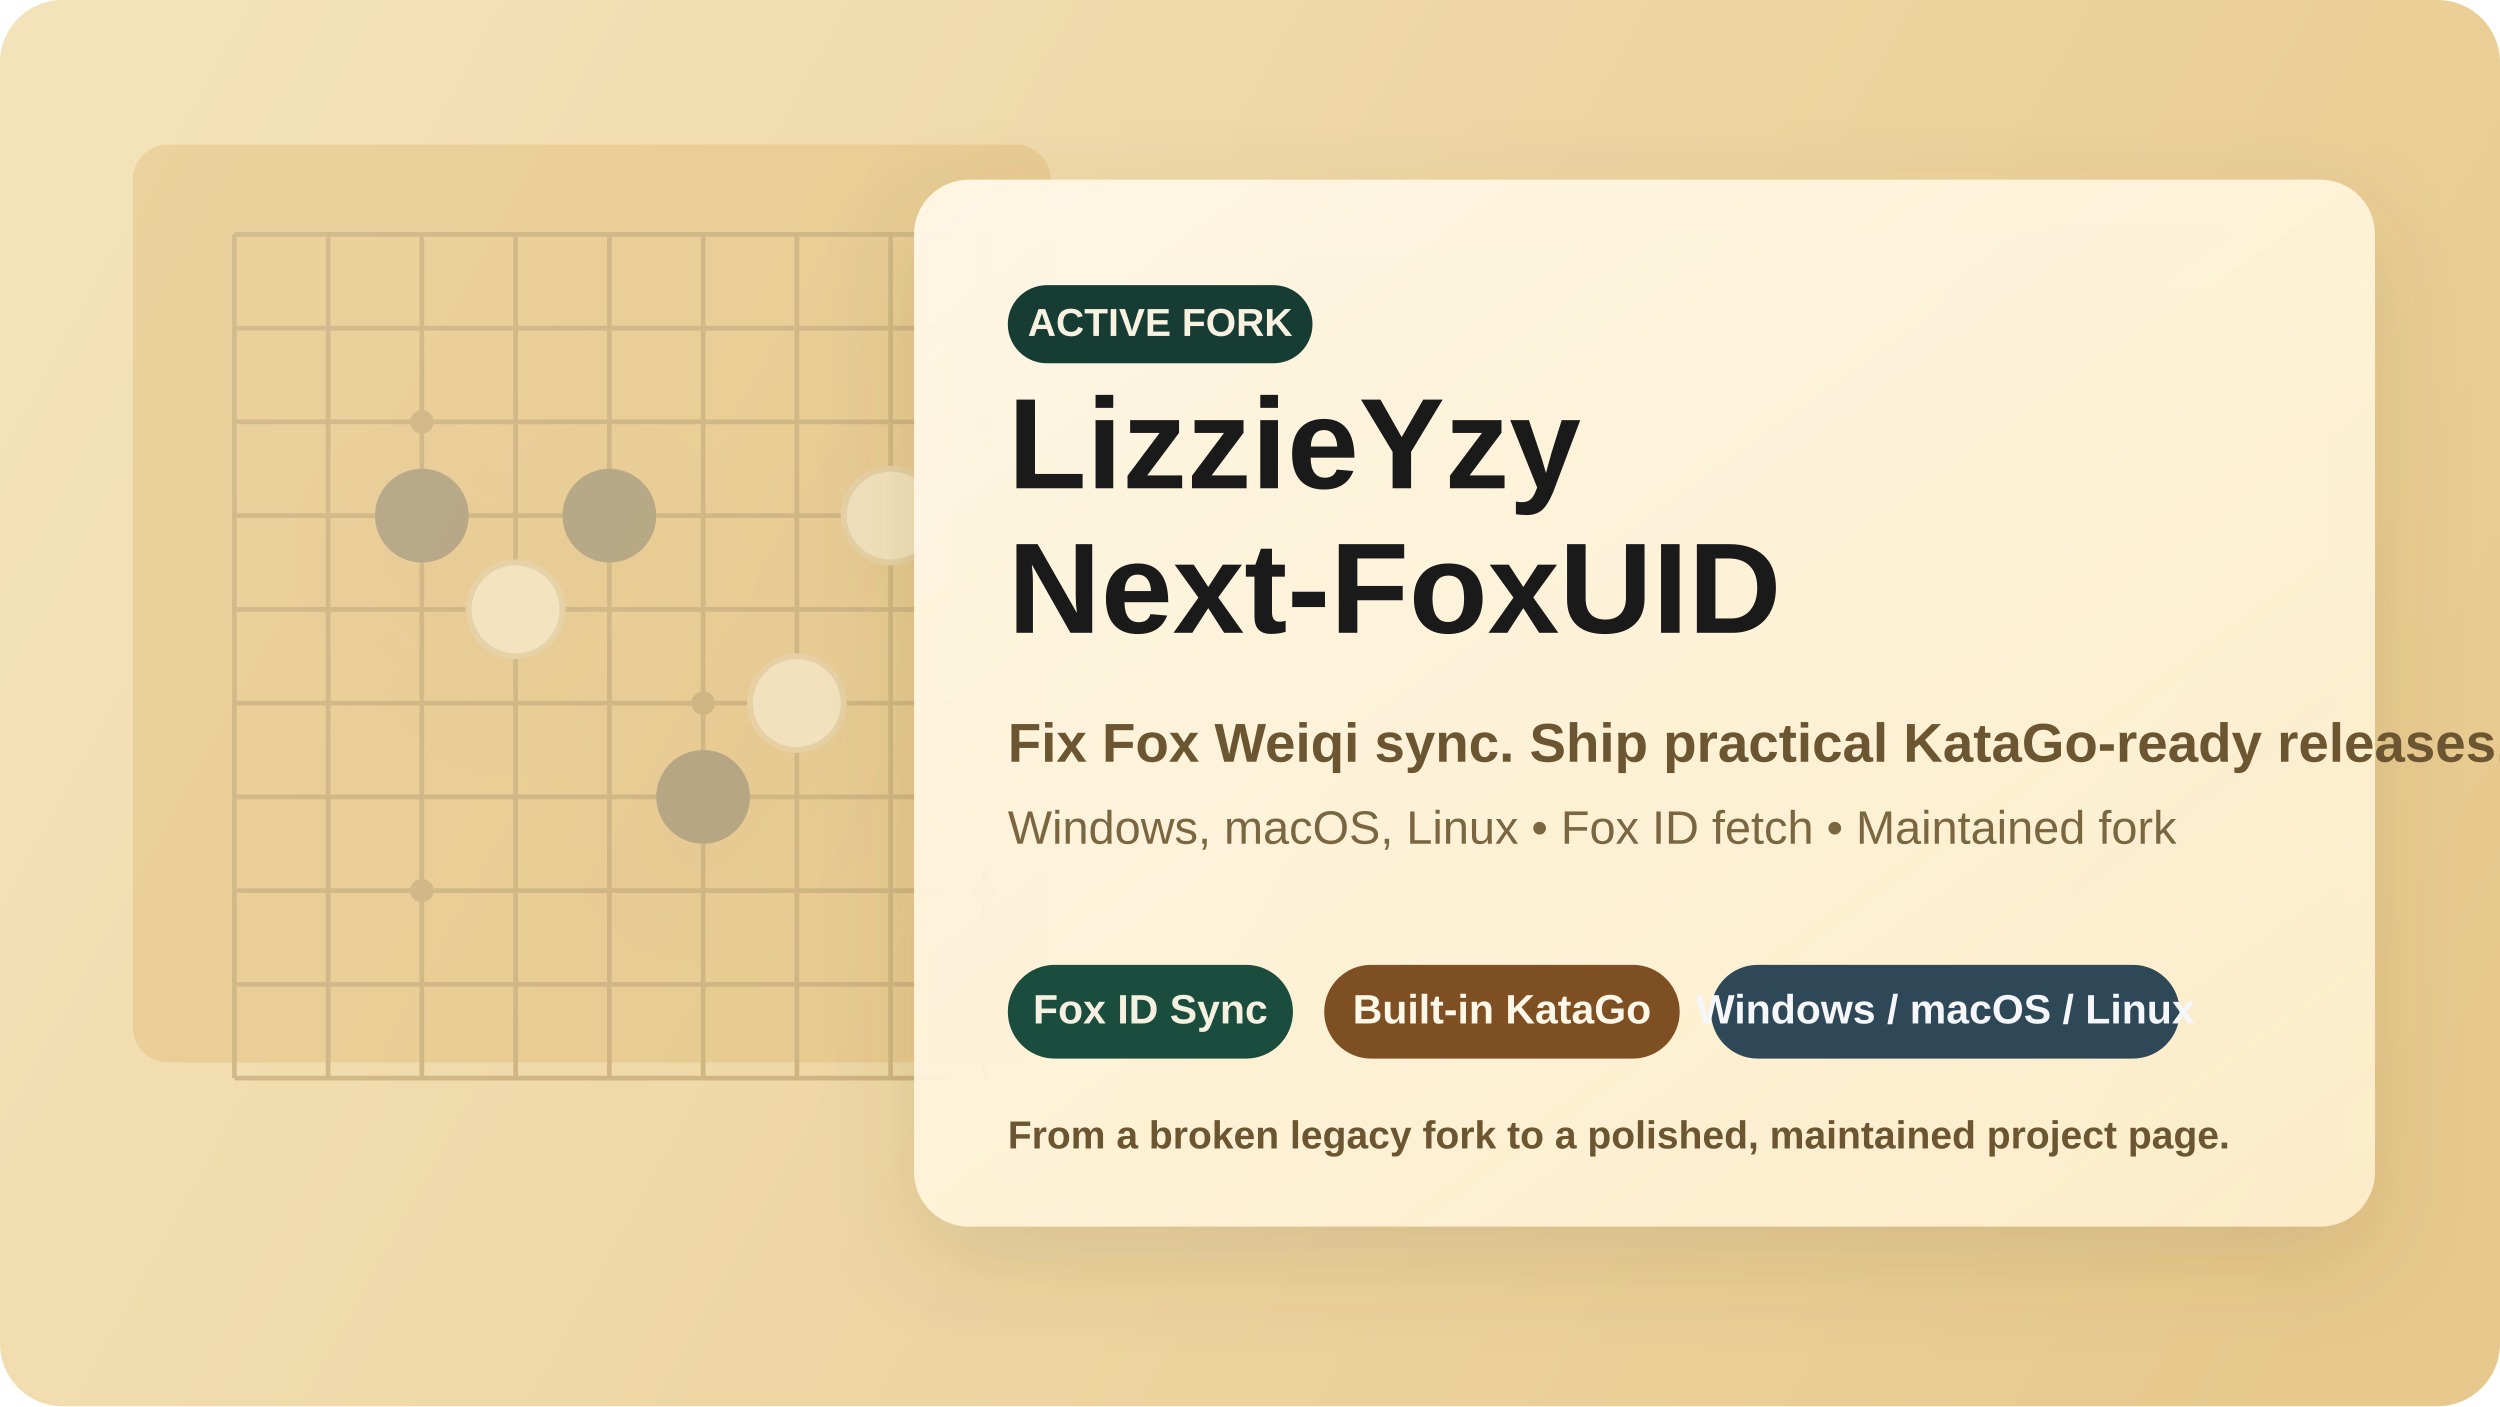
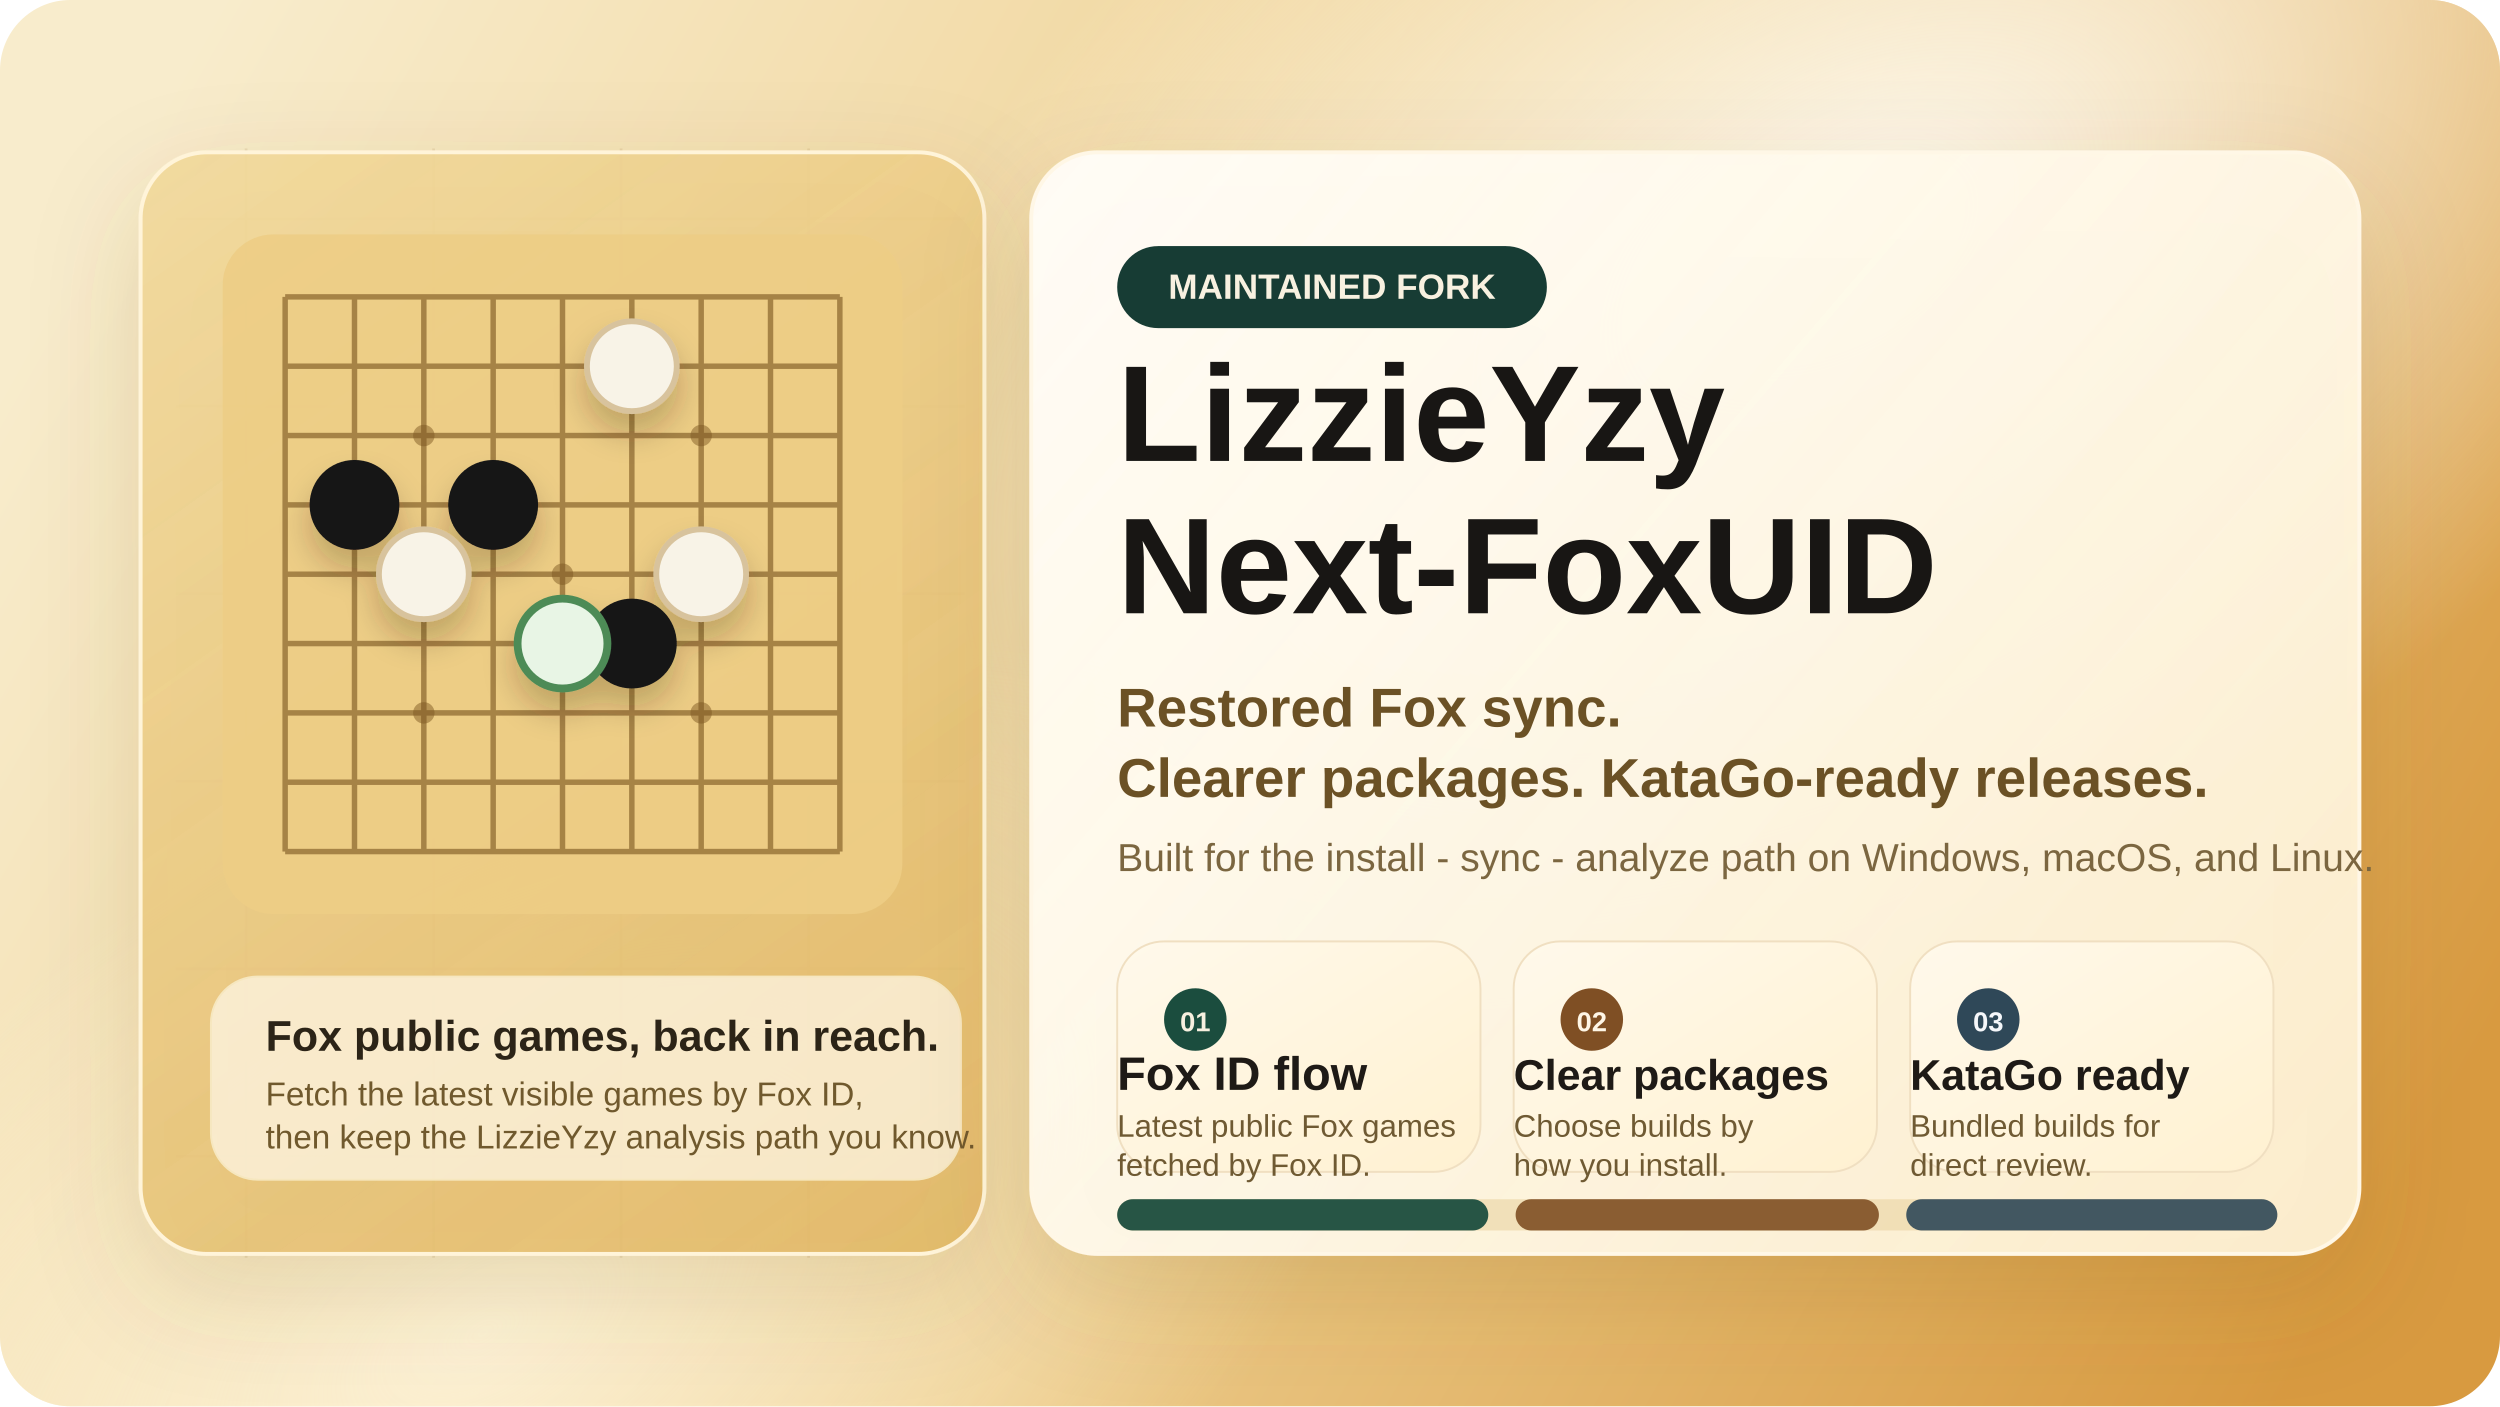
<svg xmlns="http://www.w3.org/2000/svg" width="1280" height="720" viewBox="0 0 1280 720" fill="none">
  <defs>
-     <linearGradient id="bg" x1="80" y1="60" x2="1200" y2="680" gradientUnits="userSpaceOnUse">
-       <stop stop-color="#F4E2B8" />
-       <stop offset="1" stop-color="#E7C98D" />
+     <linearGradient id="bg" x1="84" y1="48" x2="1192" y2="676" gradientUnits="userSpaceOnUse">
+       <stop stop-color="#F8ECCC" />
+       <stop offset="0.52" stop-color="#EECF8F" />
+       <stop offset="1" stop-color="#D89A40" />
    </linearGradient>
-     <linearGradient id="panel" x1="0" y1="0" x2="1" y2="1">
-       <stop stop-color="#FFF8E7" stop-opacity="0.96" />
-       <stop offset="1" stop-color="#FFF1D0" stop-opacity="0.9" />
+     <radialGradient id="glowTop" cx="0" cy="0" r="1" gradientUnits="userSpaceOnUse" gradientTransform="translate(944 126) rotate(148.992) scale(592 344)">
+       <stop stop-color="#FFFDF6" stop-opacity="0.96" />
+       <stop offset="1" stop-color="#FFFDF6" stop-opacity="0" />
+     </radialGradient>
+     <radialGradient id="glowBottom" cx="0" cy="0" r="1" gradientUnits="userSpaceOnUse" gradientTransform="translate(244 684) rotate(-30.6065) scale(520 280)">
+       <stop stop-color="#FFF6DE" stop-opacity="0.84" />
+       <stop offset="1" stop-color="#FFF6DE" stop-opacity="0" />
+     </radialGradient>
+     <linearGradient id="boardPanel" x1="94" y1="86" x2="494" y2="648" gradientUnits="userSpaceOnUse">
+       <stop stop-color="#F2D99B" stop-opacity="0.92" />
+       <stop offset="1" stop-color="#E1B763" stop-opacity="0.88" />
+     </linearGradient>
+     <linearGradient id="mainPanel" x1="528" y1="78" x2="1184" y2="642" gradientUnits="userSpaceOnUse">
+       <stop stop-color="#FFFDF7" stop-opacity="0.98" />
+       <stop offset="1" stop-color="#FFF3D7" stop-opacity="0.92" />
+     </linearGradient>
+     <linearGradient id="cardFill" x1="0" y1="0" x2="1" y2="1">
+       <stop stop-color="#FFF9EB" />
+       <stop offset="1" stop-color="#FFF1D1" />
    </linearGradient>
    <filter id="shadow" x="0" y="0" width="1280" height="720" filterUnits="userSpaceOnUse" color-interpolation-filters="sRGB">
-       <feDropShadow dx="0" dy="18" stdDeviation="24" flood-color="#5C4525" flood-opacity="0.16" />
+       <feDropShadow dx="0" dy="20" stdDeviation="28" flood-color="#6D4B16" flood-opacity="0.16" />
+     </filter>
+     <filter id="stoneShadow" x="0" y="0" width="1280" height="720" filterUnits="userSpaceOnUse" color-interpolation-filters="sRGB">
+       <feDropShadow dx="0" dy="10" stdDeviation="8" flood-color="#32230E" flood-opacity="0.24" />
    </filter>
  </defs>
-   <rect width="1280" height="720" rx="32" fill="url(#bg)" />
-   <g opacity="0.28">
-     <rect x="68" y="74" width="470" height="470" rx="18" fill="#D5A85A" />
-     <g stroke="#7F5A24" stroke-width="2.4">
-       <path d="M120 120H486" />
-       <path d="M120 168H486" />
-       <path d="M120 216H486" />
-       <path d="M120 264H486" />
-       <path d="M120 312H486" />
-       <path d="M120 360H486" />
-       <path d="M120 408H486" />
-       <path d="M120 456H486" />
-       <path d="M120 504H486" />
-       <path d="M120 552H486" />
-       <path d="M120 120V552" />
-       <path d="M168 120V552" />
-       <path d="M216 120V552" />
-       <path d="M264 120V552" />
-       <path d="M312 120V552" />
-       <path d="M360 120V552" />
-       <path d="M408 120V552" />
-       <path d="M456 120V552" />
-       <path d="M504 120V552" />
-     </g>
-     <g fill="#7F5A24">
-       <circle cx="216" cy="216" r="6" />
-       <circle cx="216" cy="456" r="6" />
-       <circle cx="360" cy="360" r="6" />
-       <circle cx="504" cy="216" r="6" />
-       <circle cx="504" cy="456" r="6" />
-     </g>
-     <g filter="url(#shadow)">
-       <circle cx="216" cy="264" r="24" fill="#202020" />
-       <circle cx="264" cy="312" r="24" fill="#F8F5EE" stroke="#CCB792" stroke-width="3" />
-       <circle cx="312" cy="264" r="24" fill="#202020" />
-       <circle cx="408" cy="360" r="24" fill="#F8F5EE" stroke="#CCB792" stroke-width="3" />
-       <circle cx="360" cy="408" r="24" fill="#202020" />
-       <circle cx="456" cy="264" r="24" fill="#F8F5EE" stroke="#CCB792" stroke-width="3" />
-     </g>
+   <rect width="1280" height="720" rx="36" fill="url(#bg)" />
+   <rect width="1280" height="720" rx="36" fill="url(#glowTop)" />
+   <rect width="1280" height="720" rx="36" fill="url(#glowBottom)" />
+   <g opacity="0.12" stroke="#825B1E" stroke-width="1.4">
+     <path d="M90 112H494" />
+     <path d="M90 208H494" />
+     <path d="M90 304H494" />
+     <path d="M90 400H494" />
+     <path d="M90 496H494" />
+     <path d="M90 592H494" />
+     <path d="M126 76V644" />
+     <path d="M222 76V644" />
+     <path d="M318 76V644" />
+     <path d="M414 76V644" />
  </g>
  <g filter="url(#shadow)">
-     <rect x="468" y="92" width="748" height="536" rx="28" fill="url(#panel)" />
+     <rect x="72" y="78" width="432" height="564" rx="34" fill="url(#boardPanel)" stroke="#FFF4D9" stroke-width="2" />
  </g>
-   <rect x="516" y="146" width="156" height="40" rx="20" fill="#173C34" />
-   <text x="594" y="172" text-anchor="middle" font-family="Avenir Next, Segoe UI, Arial, sans-serif" font-size="20" font-weight="700" fill="#F9F2E1">ACTIVE FORK</text>
-   <text x="516" y="250" font-family="Avenir Next, Segoe UI, Arial, sans-serif" font-size="66" font-weight="800" fill="#1A1A1A">LizzieYzy</text>
-   <text x="516" y="324" font-family="Avenir Next, Segoe UI, Arial, sans-serif" font-size="66" font-weight="800" fill="#1A1A1A">Next-FoxUID</text>
-   <text x="516" y="390" font-family="Avenir Next, Segoe UI, Arial, sans-serif" font-size="28" font-weight="600" fill="#6B5631">Fix Fox Weiqi sync. Ship practical KataGo-ready releases.</text>
-   <text x="516" y="432" font-family="Avenir Next, Segoe UI, Arial, sans-serif" font-size="24" font-weight="500" fill="#7A6640">Windows, macOS, Linux • Fox ID fetch • Maintained fork</text>
-   <g>
-     <rect x="516" y="494" width="146" height="48" rx="24" fill="#1B4D3E" />
-     <text x="589" y="524" text-anchor="middle" font-family="Avenir Next, Segoe UI, Arial, sans-serif" font-size="21" font-weight="700" fill="#F6F0E1">Fox ID Sync</text>
-     <rect x="678" y="494" width="182" height="48" rx="24" fill="#7F4F24" />
-     <text x="769" y="524" text-anchor="middle" font-family="Avenir Next, Segoe UI, Arial, sans-serif" font-size="21" font-weight="700" fill="#FFF7E8">Built-in KataGo</text>
-     <rect x="876" y="494" width="240" height="48" rx="24" fill="#2F4858" />
-     <text x="996" y="524" text-anchor="middle" font-family="Avenir Next, Segoe UI, Arial, sans-serif" font-size="21" font-weight="700" fill="#F5F7FA">Windows / macOS / Linux</text>
+   <rect x="114" y="120" width="348" height="348" rx="26" fill="#EDCD85" fill-opacity="0.9" />
+   <g opacity="0.62" stroke="#7B561F" stroke-width="2.8">
+     <path d="M146 152H430" />
+     <path d="M146 187.5H430" />
+     <path d="M146 223H430" />
+     <path d="M146 258.5H430" />
+     <path d="M146 294H430" />
+     <path d="M146 329.5H430" />
+     <path d="M146 365H430" />
+     <path d="M146 400.5H430" />
+     <path d="M146 436H430" />
+     <path d="M146 152V436" />
+     <path d="M181.5 152V436" />
+     <path d="M217 152V436" />
+     <path d="M252.5 152V436" />
+     <path d="M288 152V436" />
+     <path d="M323.5 152V436" />
+     <path d="M359 152V436" />
+     <path d="M394.5 152V436" />
+     <path d="M430 152V436" />
  </g>
-   <text x="516" y="588" font-family="Avenir Next, Segoe UI, Arial, sans-serif" font-size="20" font-weight="600" fill="#6B5631">From a broken legacy fork to a polished, maintained project page.</text>
+   <g fill="#7B561F" opacity="0.48">
+     <circle cx="217" cy="223" r="5.5" />
+     <circle cx="217" cy="365" r="5.5" />
+     <circle cx="288" cy="294" r="5.5" />
+     <circle cx="359" cy="223" r="5.5" />
+     <circle cx="359" cy="365" r="5.5" />
+   </g>
+   <g filter="url(#stoneShadow)">
+     <circle cx="181.5" cy="258.5" r="23" fill="#191919" />
+     <circle cx="217" cy="294" r="23" fill="#F8F3E7" stroke="#D8C39D" stroke-width="3" />
+     <circle cx="252.5" cy="258.5" r="23" fill="#191919" />
+     <circle cx="323.5" cy="187.5" r="23" fill="#F8F3E7" stroke="#D8C39D" stroke-width="3" />
+     <circle cx="323.5" cy="329.5" r="23" fill="#191919" />
+     <circle cx="359" cy="294" r="23" fill="#F8F3E7" stroke="#D8C39D" stroke-width="3" />
+     <circle cx="288" cy="329.5" r="23" fill="#E8F5E5" stroke="#4E8B57" stroke-width="4" />
+   </g>
+   <rect x="108" y="500" width="384" height="104" rx="24" fill="#FFF8E9" fill-opacity="0.72" stroke="#F6E7BF" />
+   <text x="136" y="538" font-family="Avenir Next, Segoe UI, Arial, sans-serif" font-size="22" font-weight="700" fill="#2C2417">Fox public games, back in reach.</text>
+   <text x="136" y="566" font-family="Avenir Next, Segoe UI, Arial, sans-serif" font-size="17" font-weight="500" fill="#70592D">Fetch the latest visible games by Fox ID,</text>
+   <text x="136" y="588" font-family="Avenir Next, Segoe UI, Arial, sans-serif" font-size="17" font-weight="500" fill="#70592D">then keep the LizzieYzy analysis path you know.</text>
+   <g filter="url(#shadow)">
+     <rect x="528" y="78" width="680" height="564" rx="34" fill="url(#mainPanel)" stroke="#FFF7E6" stroke-width="2" />
+   </g>
+   <rect x="572" y="126" width="220" height="42" rx="21" fill="#173C34" />
+   <text x="682" y="153" text-anchor="middle" font-family="Avenir Next, Segoe UI, Arial, sans-serif" font-size="18" font-weight="700" fill="#F8F1E0">MAINTAINED FORK</text>
+   <text x="572" y="236" font-family="Avenir Next, Segoe UI, Arial, sans-serif" font-size="70" font-weight="800" fill="#181614">LizzieYzy</text>
+   <text x="572" y="314" font-family="Avenir Next, Segoe UI, Arial, sans-serif" font-size="70" font-weight="800" fill="#181614">Next-FoxUID</text>
+   <text x="572" y="372" font-family="Avenir Next, Segoe UI, Arial, sans-serif" font-size="28" font-weight="700" fill="#6B5125">Restored Fox sync.</text>
+   <text x="572" y="408" font-family="Avenir Next, Segoe UI, Arial, sans-serif" font-size="28" font-weight="700" fill="#6B5125">Clearer packages. KataGo-ready releases.</text>
+   <text x="572" y="446" font-family="Avenir Next, Segoe UI, Arial, sans-serif" font-size="20" font-weight="500" fill="#7B6640">Built for the install - sync - analyze path on Windows, macOS, and Linux.</text>
+   <rect x="572" y="482" width="186" height="118" rx="24" fill="url(#cardFill)" stroke="#F0DFC1" />
+   <circle cx="612" cy="522" r="16" fill="#1B4D3E" />
+   <text x="612" y="528" text-anchor="middle" font-family="Avenir Next, Segoe UI, Arial, sans-serif" font-size="14" font-weight="700" fill="#F7F0DF">01</text>
+   <text x="572" y="558" font-family="Avenir Next, Segoe UI, Arial, sans-serif" font-size="24" font-weight="700" fill="#1E1A16">Fox ID flow</text>
+   <text x="572" y="582" font-family="Avenir Next, Segoe UI, Arial, sans-serif" font-size="16" font-weight="500" fill="#6F5A33">Latest public Fox games</text>
+   <text x="572" y="602" font-family="Avenir Next, Segoe UI, Arial, sans-serif" font-size="16" font-weight="500" fill="#6F5A33">fetched by Fox ID.</text>
+   <rect x="775" y="482" width="186" height="118" rx="24" fill="url(#cardFill)" stroke="#F0DFC1" />
+   <circle cx="815" cy="522" r="16" fill="#7F4F24" />
+   <text x="815" y="528" text-anchor="middle" font-family="Avenir Next, Segoe UI, Arial, sans-serif" font-size="14" font-weight="700" fill="#FFF6E6">02</text>
+   <text x="775" y="558" font-family="Avenir Next, Segoe UI, Arial, sans-serif" font-size="22" font-weight="700" fill="#1E1A16">Clear packages</text>
+   <text x="775" y="582" font-family="Avenir Next, Segoe UI, Arial, sans-serif" font-size="16" font-weight="500" fill="#6F5A33">Choose builds by</text>
+   <text x="775" y="602" font-family="Avenir Next, Segoe UI, Arial, sans-serif" font-size="16" font-weight="500" fill="#6F5A33">how you install.</text>
+   <rect x="978" y="482" width="186" height="118" rx="24" fill="url(#cardFill)" stroke="#F0DFC1" />
+   <circle cx="1018" cy="522" r="16" fill="#2F4858" />
+   <text x="1018" y="528" text-anchor="middle" font-family="Avenir Next, Segoe UI, Arial, sans-serif" font-size="14" font-weight="700" fill="#F5F7FA">03</text>
+   <text x="978" y="558" font-family="Avenir Next, Segoe UI, Arial, sans-serif" font-size="22" font-weight="700" fill="#1E1A16">KataGo ready</text>
+   <text x="978" y="582" font-family="Avenir Next, Segoe UI, Arial, sans-serif" font-size="16" font-weight="500" fill="#6F5A33">Bundled builds for</text>
+   <text x="978" y="602" font-family="Avenir Next, Segoe UI, Arial, sans-serif" font-size="16" font-weight="500" fill="#6F5A33">direct review.</text>
+   <rect x="572" y="614" width="594" height="16" rx="8" fill="#EAD4A5" fill-opacity="0.64" />
+   <rect x="572" y="614" width="190" height="16" rx="8" fill="#1B4D3E" fill-opacity="0.94" />
+   <rect x="776" y="614" width="186" height="16" rx="8" fill="#7F4F24" fill-opacity="0.9" />
+   <rect x="976" y="614" width="190" height="16" rx="8" fill="#2F4858" fill-opacity="0.9" />
</svg>
